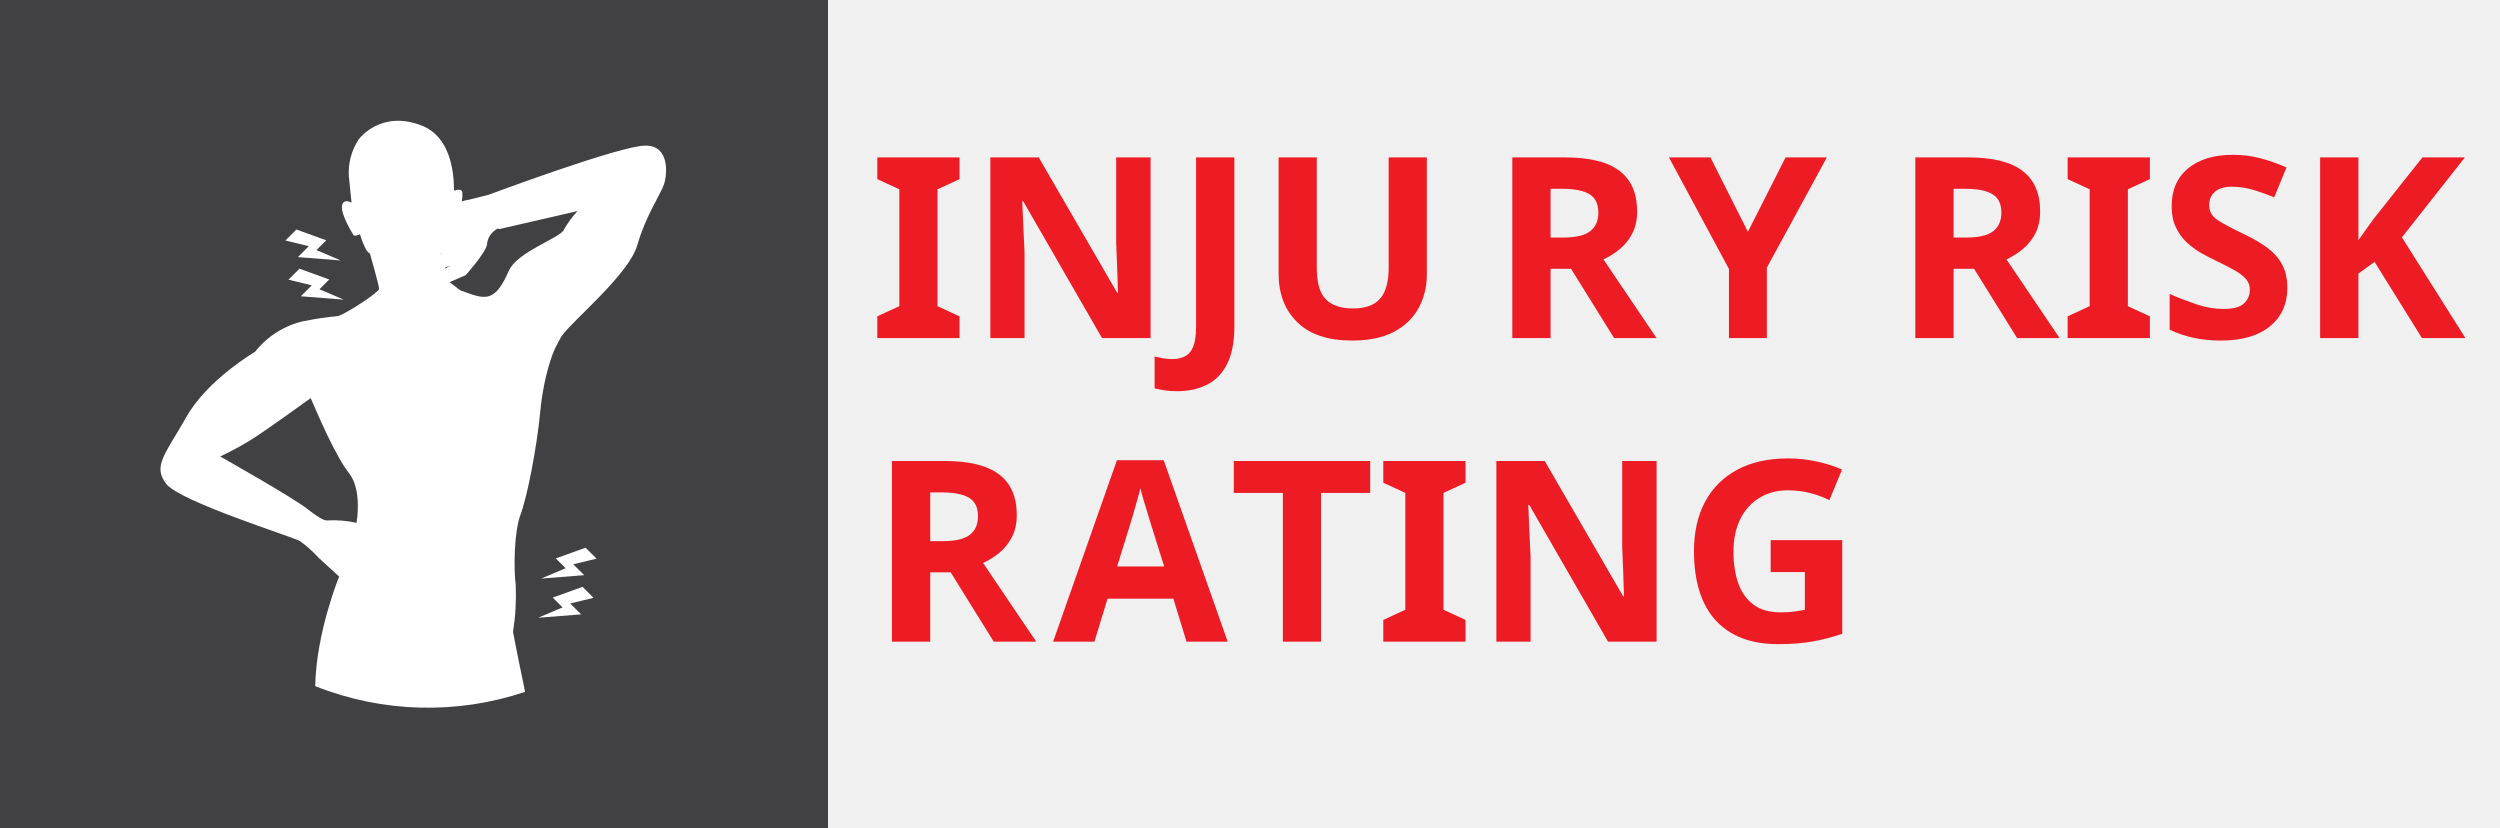
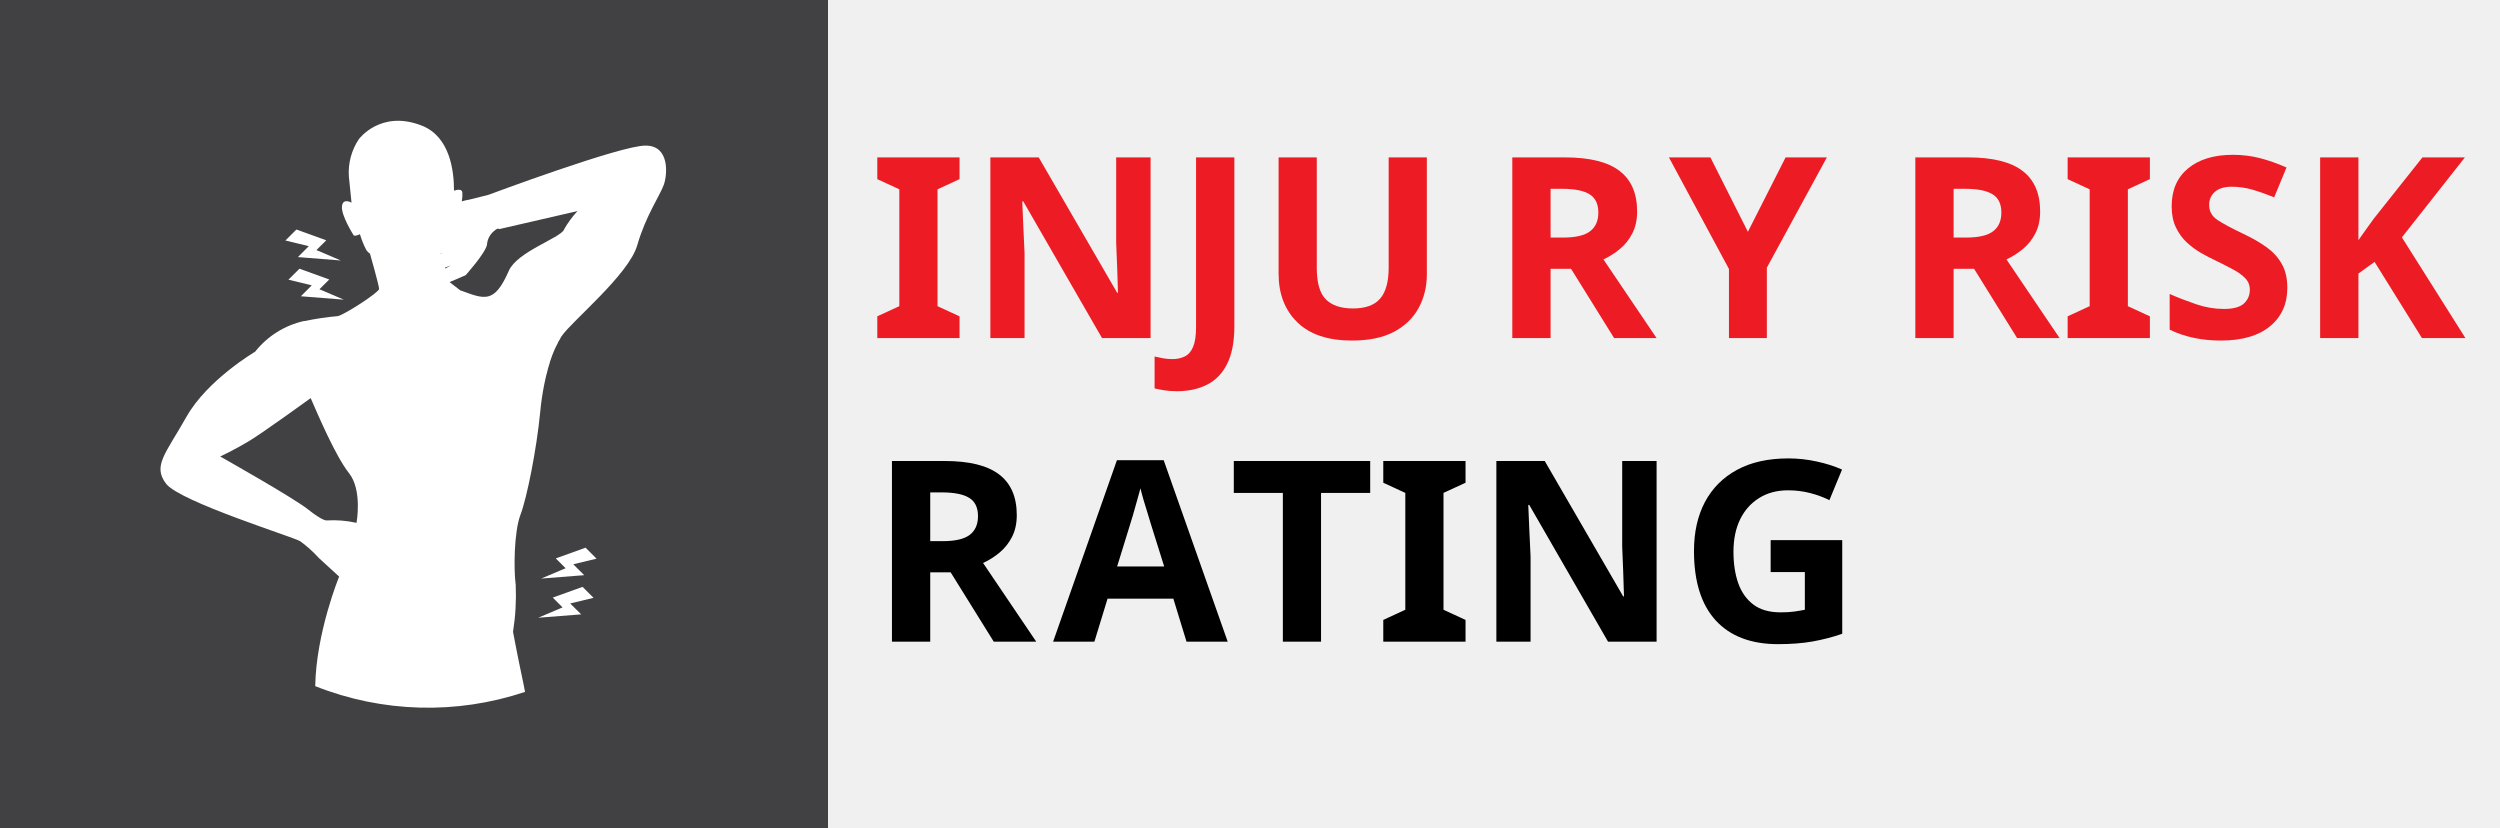
<svg xmlns="http://www.w3.org/2000/svg" id="Layer_1" data-name="Layer 1" viewBox="0 0 391.79 129.76">
  <defs>
-     <style>.cls-1{font-size:39.65px;fill:#ed1c24;font-family:Montserrat-Bold, Montserrat;font-weight:700;}.cls-2{letter-spacing:-0.02em;}.cls-3{letter-spacing:-0.05em;}.cls-4{fill:#414042;}.cls-5{fill:#fff;}</style>
+     <style>.cls-1{font-size:39.65px;font-family:Montserrat-Bold, Montserrat;font-weight:700;}.cls-2{fill:#ed1c24;}.cls-3{letter-spacing:-0.02em;}.cls-4{letter-spacing:-0.05em;}.cls-5{fill:#414042;}.cls-6{fill:#fff;}</style>
  </defs>
-   <text class="cls-1" transform="translate(136.22 52.98)">INJU<tspan class="cls-2" x="97.22" y="0">R</tspan>
-     <tspan x="125.33" y="0">Y RISK</tspan>
+   <text class="cls-1" transform="translate(136.22 52.98)">
+     <tspan class="cls-2">INJU<tspan class="cls-3" x="97.22" y="0">R</tspan>
+       <tspan x="125.33" y="0">Y RISK</tspan>
+     </tspan>
    <tspan x="0" y="47.58">R</tspan>
-     <tspan class="cls-3" x="28.82" y="47.58">A</tspan>
+     <tspan class="cls-4" x="28.82" y="47.58">A</tspan>
    <tspan x="56.34" y="47.58">TING</tspan>
  </text>
-   <rect class="cls-4" width="129.76" height="129.76" />
-   <path class="cls-5" d="M579.41,342c-3.75-.1-24.67,7.72-24.67,7.72l-3,.75a7,7,0,0,0-1.16.27,5.68,5.68,0,0,0,.09-1.4c-.07-.54-.7-.48-1.31-.28,0-3.19-.66-8.48-5.06-10.2-6.46-2.53-9.86,2.14-9.86,2.14a9.41,9.41,0,0,0-1.56,5.82c.32,3.19.42,4.12.42,4.12s-1.38-.81-1.5.6,1.68,4.26,1.82,4.5,1-.15,1-.15a14,14,0,0,0,1,2.48,2,2,0,0,0,.57.56s1.43,5,1.43,5.53-5.34,4-6.46,4.26a43,43,0,0,0-5.19.77l-.13,0h0a13.54,13.54,0,0,0-7.65,4.81s-7.49,4.4-10.76,10.2-5.34,7.68-3.19,10.49,19.9,8.33,21,9a18.76,18.76,0,0,1,2.94,2.64l3.18,2.91s-3.6,8.74-3.75,17.17a47.88,47.88,0,0,0,32.88.9c-.07-.39-.13-.73-.19-1-1.13-5.34-1.69-8.42-1.69-8.42a36.69,36.69,0,0,0,.42-7.35c-.32-2.39-.28-8.29.75-11s2.53-10.3,3.09-16.1a42.29,42.29,0,0,1,.63-4.31c.09-.43.18-.84.27-1.24v0c.1-.39.2-.78.3-1.14l0-.05c.1-.36.21-.72.32-1.05l0-.05c.11-.34.23-.66.35-1v0c.06-.15.12-.29.17-.43l0,0,.18-.43,0,0,.17-.38,0,0c.07-.14.13-.27.2-.39v0l.18-.35,0-.05c.13-.24.26-.46.4-.67l0-.05a3.28,3.28,0,0,1,.2-.31c1.59-2.34,10.53-9.64,11.84-14.23s3.6-7.86,4.17-9.5S583.15,342,579.41,342Zm-45.32,59.12h0a16.83,16.83,0,0,0-4.71-.38s-.61.1-2.9-1.73-13.76-8.29-13.76-8.29,2.29-1.07,4.54-2.43,9.64-6.72,9.64-6.72h0c1.08,2.48,3.88,9.08,6,11.75S534.09,401.07,534.09,401.07ZM548,361.27l-.05-.15.9-.36Zm-.46-2.45-.26.13,0-.06Zm19.07-3.65c-.68,1.35-7.35,3.46-8.66,6.45-2.29,5.23-3.8,4.45-7.63,3.05h0l-1.65-1.28,2.51-1.08s3.09-3.44,3.35-4.78a3,3,0,0,1,1.14-2.17c.63-.56.76-.27.76-.27l12.28-2.83A15.89,15.89,0,0,0,566.58,355.17Z" transform="translate(-478.21 -319.18)" />
-   <polygon class="cls-5" points="48.86 44.72 47.15 46.43 53.88 46.96 50.06 45.33 51.6 43.8 46.93 42.11 45.2 43.83 48.86 44.72" />
-   <polygon class="cls-5" points="48.39 38.58 46.68 40.29 53.41 40.82 49.59 39.19 51.13 37.66 46.45 35.97 44.73 37.69 48.39 38.58" />
-   <polygon class="cls-5" points="93.02 93.69 91.3 91.97 86.63 93.65 88.16 95.19 84.34 96.81 91.08 96.28 89.36 94.57 93.02 93.69" />
-   <polygon class="cls-5" points="93.49 87.55 91.77 85.83 87.1 87.51 88.64 89.05 84.81 90.67 91.55 90.14 89.84 88.43 93.49 87.55" />
+   <rect class="cls-5" width="129.76" height="129.76" />
+   <path class="cls-6" d="M579.41,342c-3.75-.1-24.67,7.72-24.67,7.72l-3,.75a7,7,0,0,0-1.16.27,5.68,5.68,0,0,0,.09-1.4c-.07-.54-.7-.48-1.31-.28,0-3.19-.66-8.48-5.06-10.2-6.46-2.53-9.86,2.14-9.86,2.14a9.41,9.41,0,0,0-1.56,5.82c.32,3.19.42,4.12.42,4.12s-1.38-.81-1.5.6,1.68,4.26,1.82,4.5,1-.15,1-.15a14,14,0,0,0,1,2.48,2,2,0,0,0,.57.56s1.43,5,1.43,5.53-5.34,4-6.46,4.26a43,43,0,0,0-5.19.77l-.13,0h0a13.54,13.54,0,0,0-7.65,4.81s-7.49,4.4-10.76,10.2-5.34,7.68-3.19,10.49,19.9,8.33,21,9a18.76,18.76,0,0,1,2.94,2.64l3.18,2.91s-3.6,8.74-3.75,17.17a47.88,47.88,0,0,0,32.88.9c-.07-.39-.13-.73-.19-1-1.13-5.34-1.69-8.42-1.69-8.42a36.69,36.69,0,0,0,.42-7.35c-.32-2.39-.28-8.29.75-11s2.53-10.3,3.09-16.1a42.29,42.29,0,0,1,.63-4.31c.09-.43.18-.84.27-1.24v0c.1-.39.2-.78.3-1.14l0-.05c.1-.36.21-.72.32-1.05l0-.05c.11-.34.23-.66.35-1v0c.06-.15.12-.29.17-.43l0,0,.18-.43,0,0,.17-.38,0,0c.07-.14.13-.27.2-.39v0l.18-.35,0-.05c.13-.24.26-.46.4-.67l0-.05a3.28,3.28,0,0,1,.2-.31c1.59-2.34,10.53-9.64,11.84-14.23s3.6-7.86,4.17-9.5S583.15,342,579.41,342Zm-45.32,59.12h0a16.83,16.83,0,0,0-4.71-.38s-.61.1-2.9-1.73-13.76-8.29-13.76-8.29,2.29-1.07,4.54-2.43,9.64-6.72,9.64-6.72h0c1.08,2.48,3.88,9.08,6,11.75S534.09,401.07,534.09,401.07ZM548,361.27l-.05-.15.9-.36Zm-.46-2.45-.26.13,0-.06Zm19.07-3.65c-.68,1.35-7.35,3.46-8.66,6.45-2.29,5.23-3.8,4.45-7.63,3.05h0l-1.65-1.28,2.51-1.08s3.09-3.44,3.35-4.78a3,3,0,0,1,1.14-2.17c.63-.56.76-.27.76-.27l12.28-2.83A15.89,15.89,0,0,0,566.58,355.17Z" transform="translate(-478.21 -319.18)" />
+   <polygon class="cls-6" points="48.86 44.72 47.15 46.43 53.88 46.96 50.06 45.33 51.6 43.8 46.93 42.11 45.2 43.83 48.86 44.72" />
+   <polygon class="cls-6" points="48.39 38.58 46.68 40.29 53.41 40.82 49.59 39.19 51.13 37.66 46.45 35.97 44.73 37.69 48.39 38.58" />
+   <polygon class="cls-6" points="93.02 93.69 91.3 91.97 86.63 93.65 88.16 95.19 84.34 96.81 91.08 96.28 89.36 94.57 93.02 93.69" />
+   <polygon class="cls-6" points="93.49 87.55 91.77 85.83 87.1 87.51 88.64 89.05 84.81 90.67 91.55 90.14 89.84 88.43 93.49 87.55" />
</svg>
